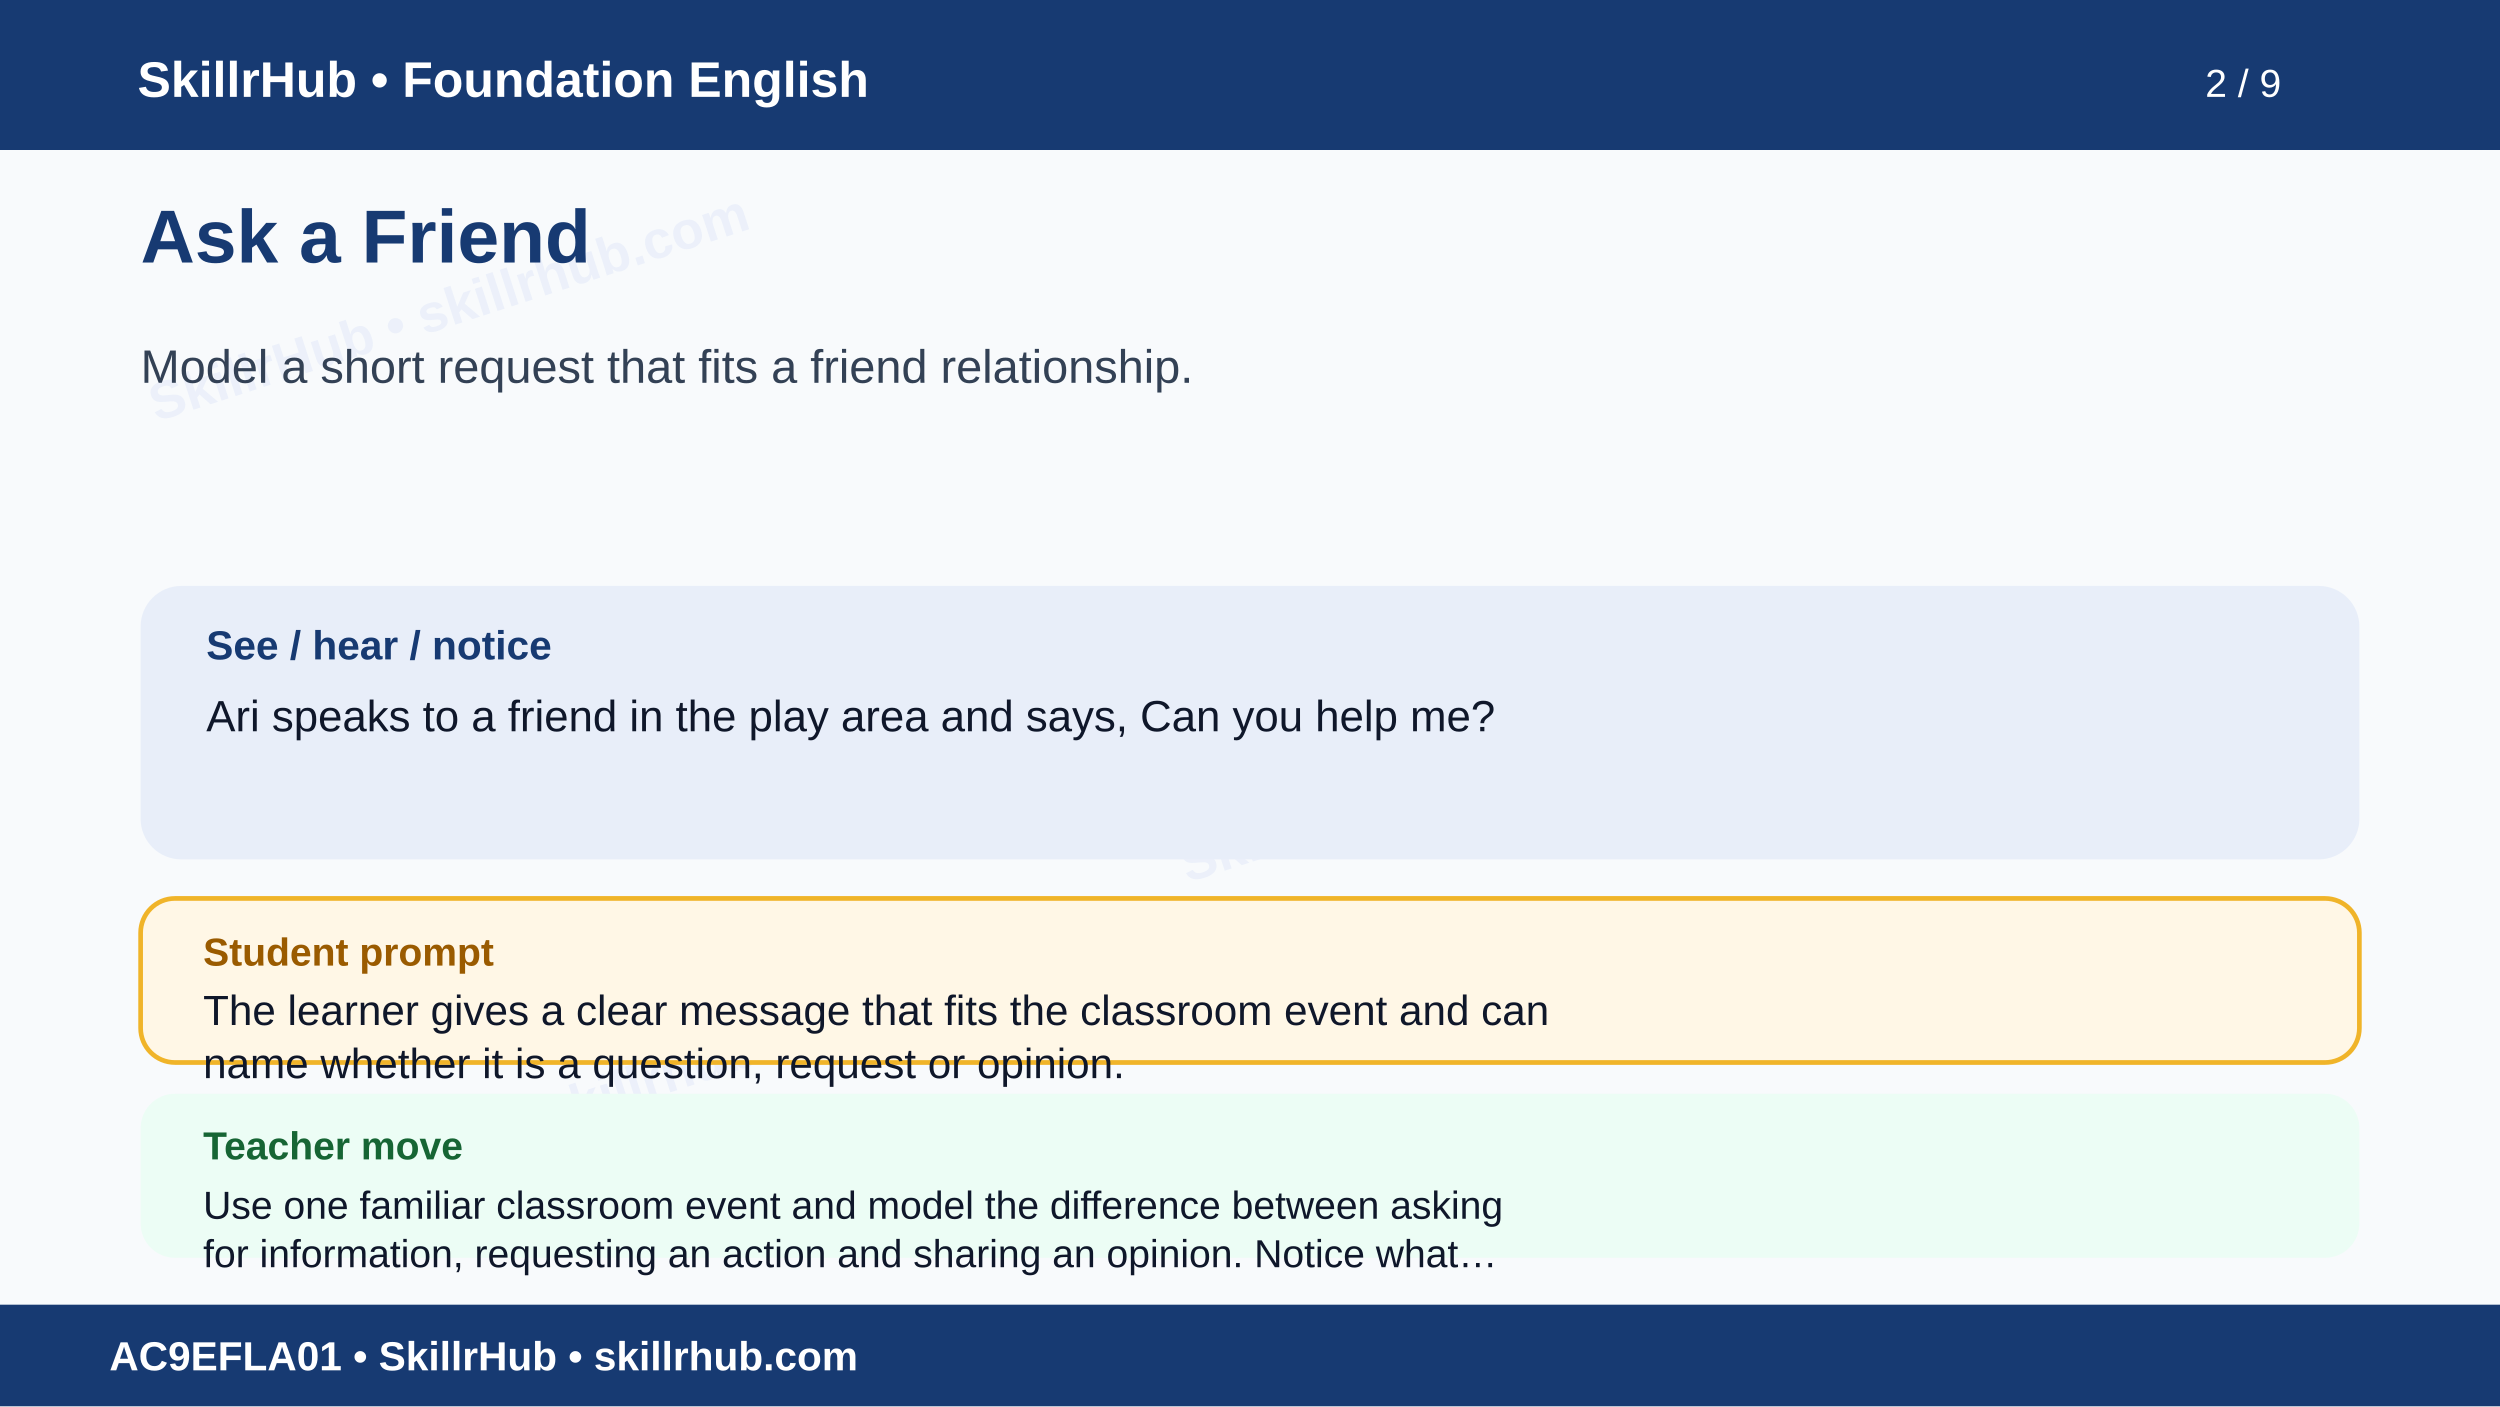
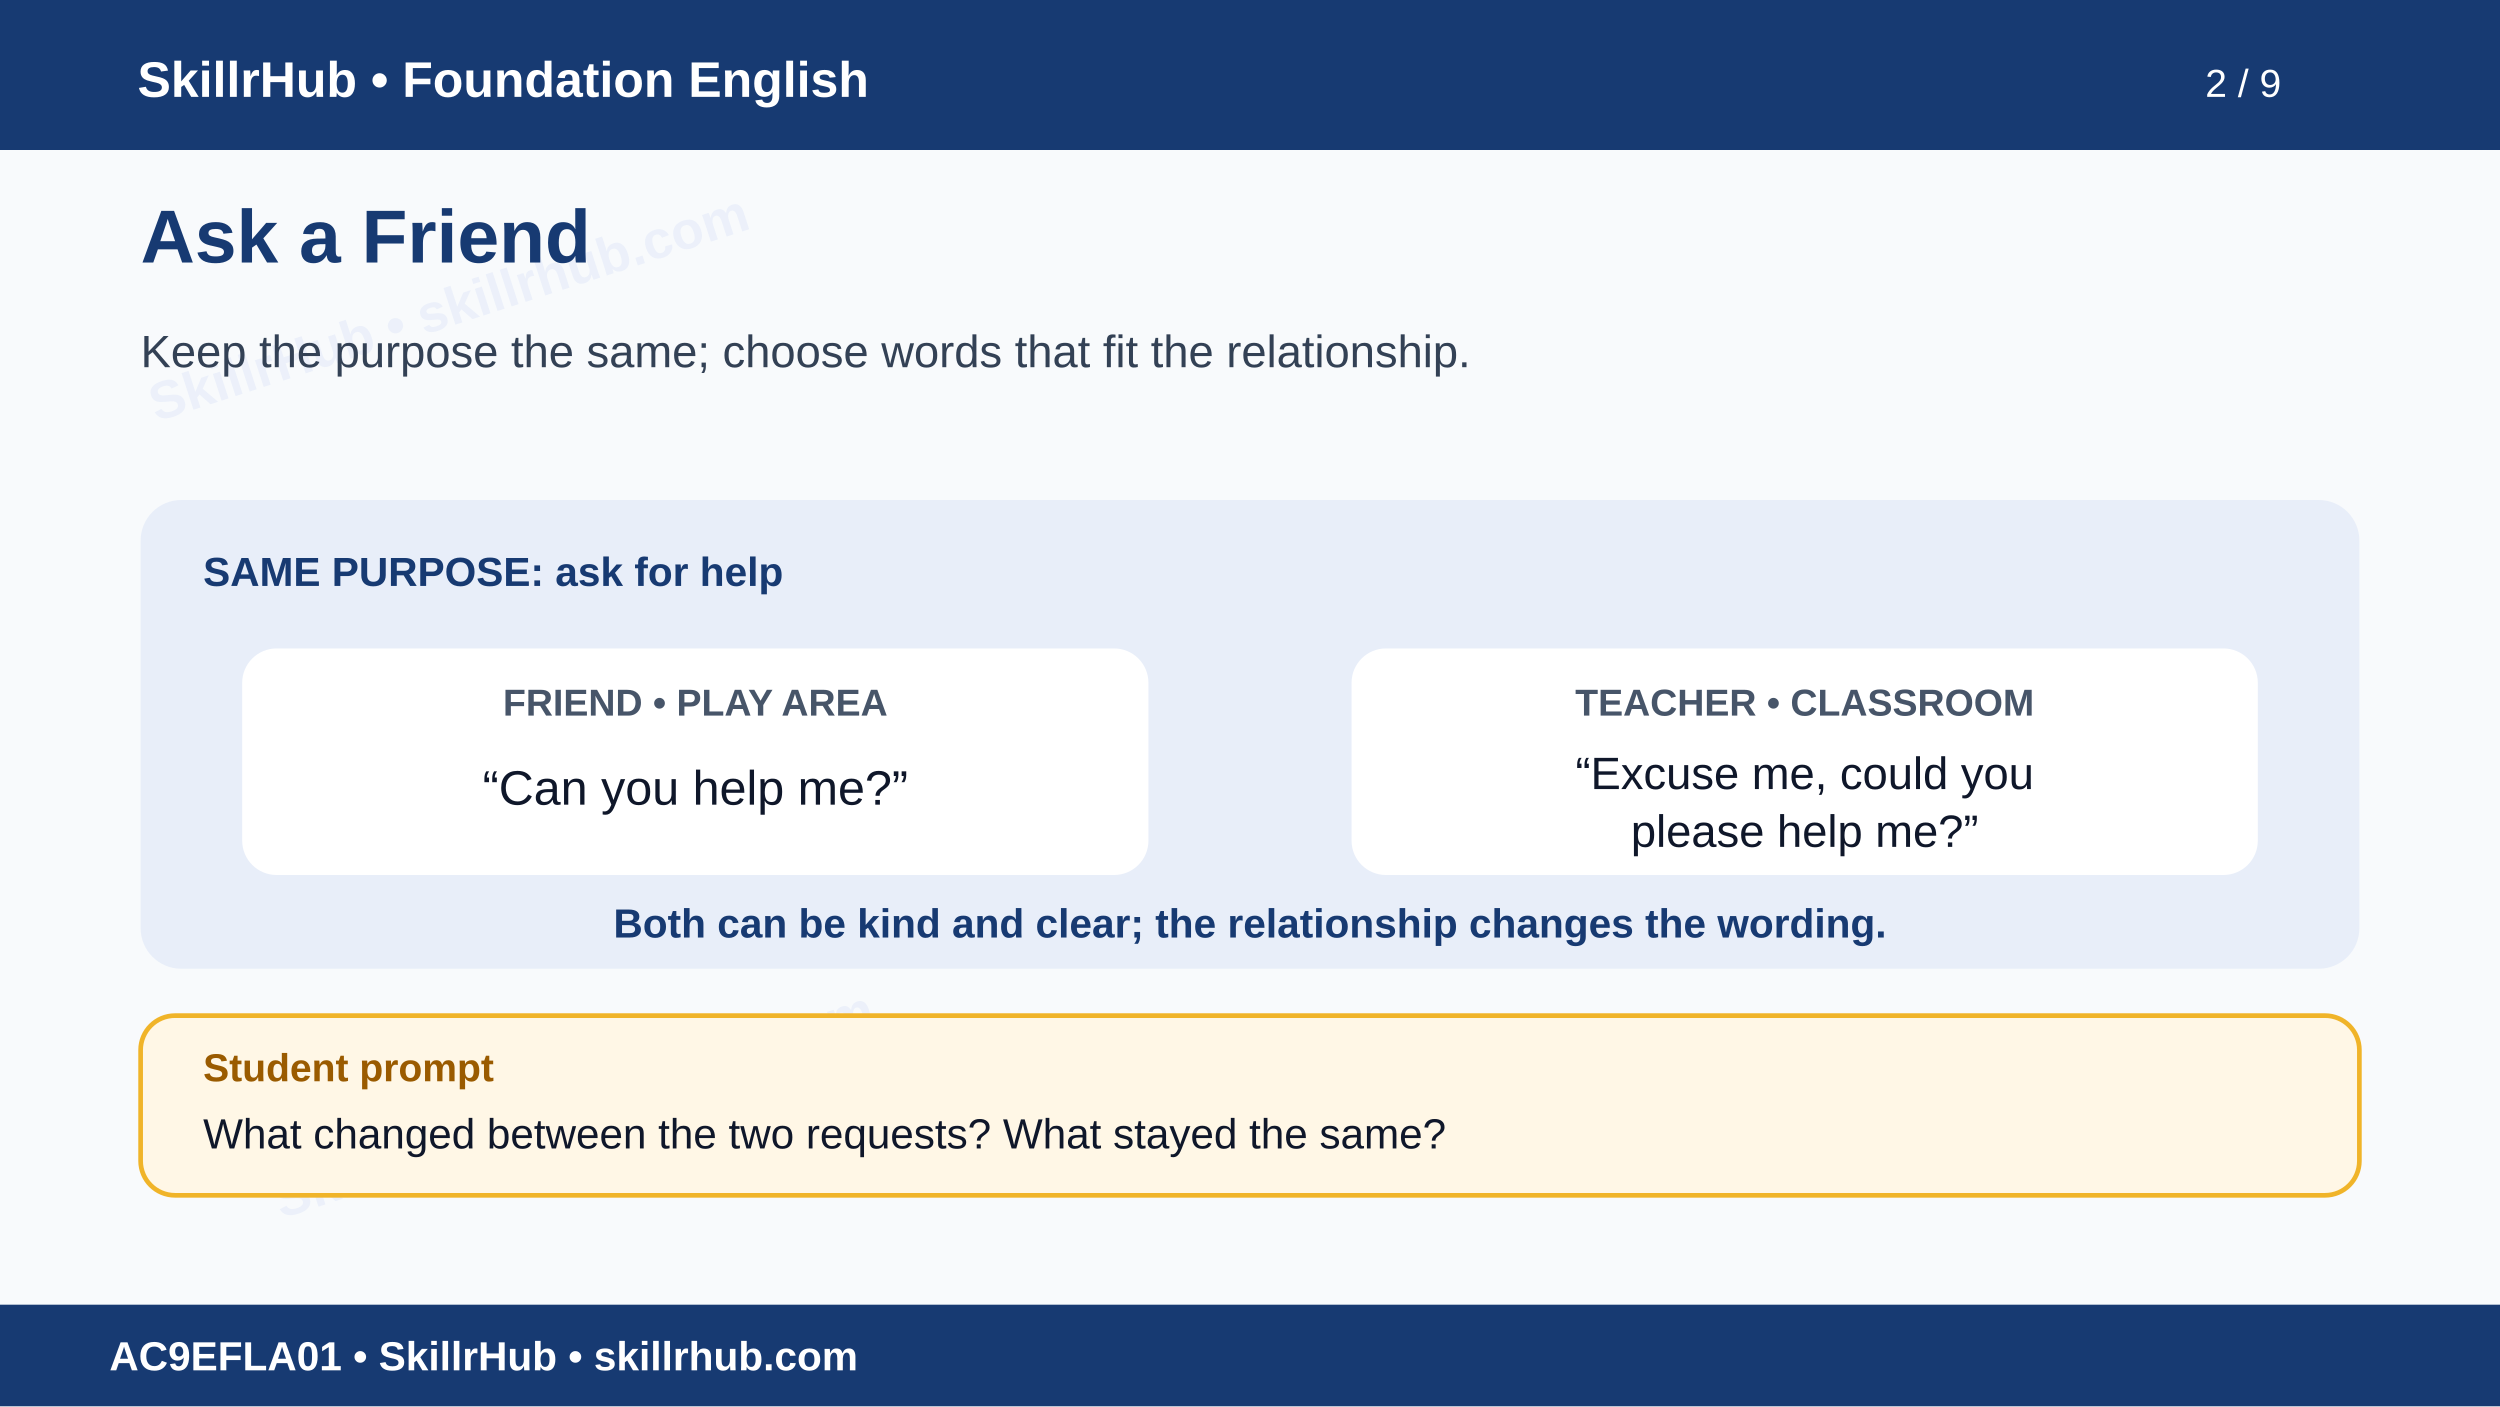
<svg xmlns="http://www.w3.org/2000/svg" width="1600" height="900" viewBox="0 0 1600 900" role="img" aria-labelledby="t d">
  <rect width="1600" height="900" fill="#f8fafc" />
  <g opacity=".055" fill="#1d4ed8" font-family="Arial" font-size="34" font-weight="700">
    <text x="100" y="270" transform="rotate(-18 100 270)">SkillrHub • skillrhub.com</text>
    <text x="760" y="565" transform="rotate(-18 760 565)">SkillrHub • skillrhub.com</text>
    <text x="180" y="780" transform="rotate(-18 180 780)">SkillrHub • skillrhub.com</text>
  </g>
  <rect width="1600" height="96" fill="#173a72" />
  <text x="88" y="62" fill="#fff" font-family="Arial" font-size="32" font-weight="700">SkillrHub • Foundation English</text>
  <text x="1460" y="62" text-anchor="end" fill="#fff" font-family="Arial" font-size="25">2 / 9</text>
-   <text x="90" y="168" fill="#173a72" font-family="Arial,Helvetica,sans-serif" font-size="48" font-weight="700">Ask a Friend</text>
-   <text x="90" y="245" fill="#334155" font-family="Arial,Helvetica,sans-serif" font-size="30" font-weight="400">Model a short request that fits a friend relationship.</text>
-   <rect x="90" y="375" width="1420" height="175" rx="26" fill="#e8eef9" />
-   <text x="132" y="422" fill="#173a72" font-family="Arial" font-size="26" font-weight="700">See / hear / notice</text>
-   <text x="132" y="468" fill="#0f172a" font-family="Arial,Helvetica,sans-serif" font-size="28" font-weight="400">Ari speaks to a friend in the play area and says, Can you help me?</text>
-   <rect x="90" y="575" width="1420" height="105" rx="22" fill="#fff7e6" stroke="#f0b429" stroke-width="3" />
-   <text x="130" y="618" fill="#9a5b00" font-family="Arial" font-size="25" font-weight="700">Student prompt</text>
-   <text x="130" y="656" fill="#0f172a" font-family="Arial,Helvetica,sans-serif" font-size="27" font-weight="400">The learner gives a clear message that fits the classroom event and can</text>
-   <text x="130" y="690" fill="#0f172a" font-family="Arial,Helvetica,sans-serif" font-size="27" font-weight="400">name whether it is a question, request or opinion.</text>
-   <rect x="90" y="700" width="1420" height="105" rx="22" fill="#ecfdf5" />
-   <text x="130" y="742" fill="#166534" font-family="Arial" font-size="25" font-weight="700">Teacher move</text>
-   <text x="130" y="780" fill="#0f172a" font-family="Arial,Helvetica,sans-serif" font-size="25" font-weight="400">Use one familiar classroom event and model the difference between asking</text>
-   <text x="130" y="811" fill="#0f172a" font-family="Arial,Helvetica,sans-serif" font-size="25" font-weight="400">for information, requesting an action and sharing an opinion. Notice what…</text>
+   <text x="90" y="168" fill="#173a72" font-family="Arial" font-size="48" font-weight="700">Ask a Friend</text>
+   <text x="90" y="235" fill="#334155" font-family="Arial" font-size="29">Keep the purpose the same; choose words that fit the relationship.</text>
+   <rect x="90" y="320" width="1420" height="300" rx="26" fill="#e8eef9" />
+   <text x="130" y="375" fill="#173a72" font-family="Arial" font-size="26" font-weight="700">SAME PURPOSE: ask for help</text>
+   <rect x="155" y="415" width="580" height="145" rx="22" fill="#fff" />
+   <text x="445" y="458" text-anchor="middle" fill="#475569" font-family="Arial" font-size="24" font-weight="700">FRIEND • PLAY AREA</text>
+   <text x="445" y="515" text-anchor="middle" fill="#0f172a" font-family="Arial" font-size="31">“Can you help me?”</text>
+   <rect x="865" y="415" width="580" height="145" rx="22" fill="#fff" />
+   <text x="1155" y="458" text-anchor="middle" fill="#475569" font-family="Arial" font-size="24" font-weight="700">TEACHER • CLASSROOM</text>
+   <text x="1155" y="505" text-anchor="middle" fill="#0f172a" font-family="Arial" font-size="29">“Excuse me, could you</text>
+   <text x="1155" y="542" text-anchor="middle" fill="#0f172a" font-family="Arial" font-size="29">please help me?”</text>
+   <text x="800" y="600" text-anchor="middle" fill="#173a72" font-family="Arial" font-size="26" font-weight="700">Both can be kind and clear; the relationship changes the wording.</text>
+   <rect x="90" y="650" width="1420" height="115" rx="22" fill="#fff7e6" stroke="#f0b429" stroke-width="3" />
+   <text x="130" y="692" fill="#9a5b00" font-family="Arial" font-size="25" font-weight="700">Student prompt</text>
+   <text x="130" y="735" fill="#0f172a" font-family="Arial" font-size="27">What changed between the two requests? What stayed the same?</text>
  <rect y="835" width="1600" height="65" fill="#173a72" />
  <text x="70" y="877" fill="#fff" font-family="Arial" font-size="26" font-weight="700">AC9EFLA01 • SkillrHub • skillrhub.com</text>
</svg>
